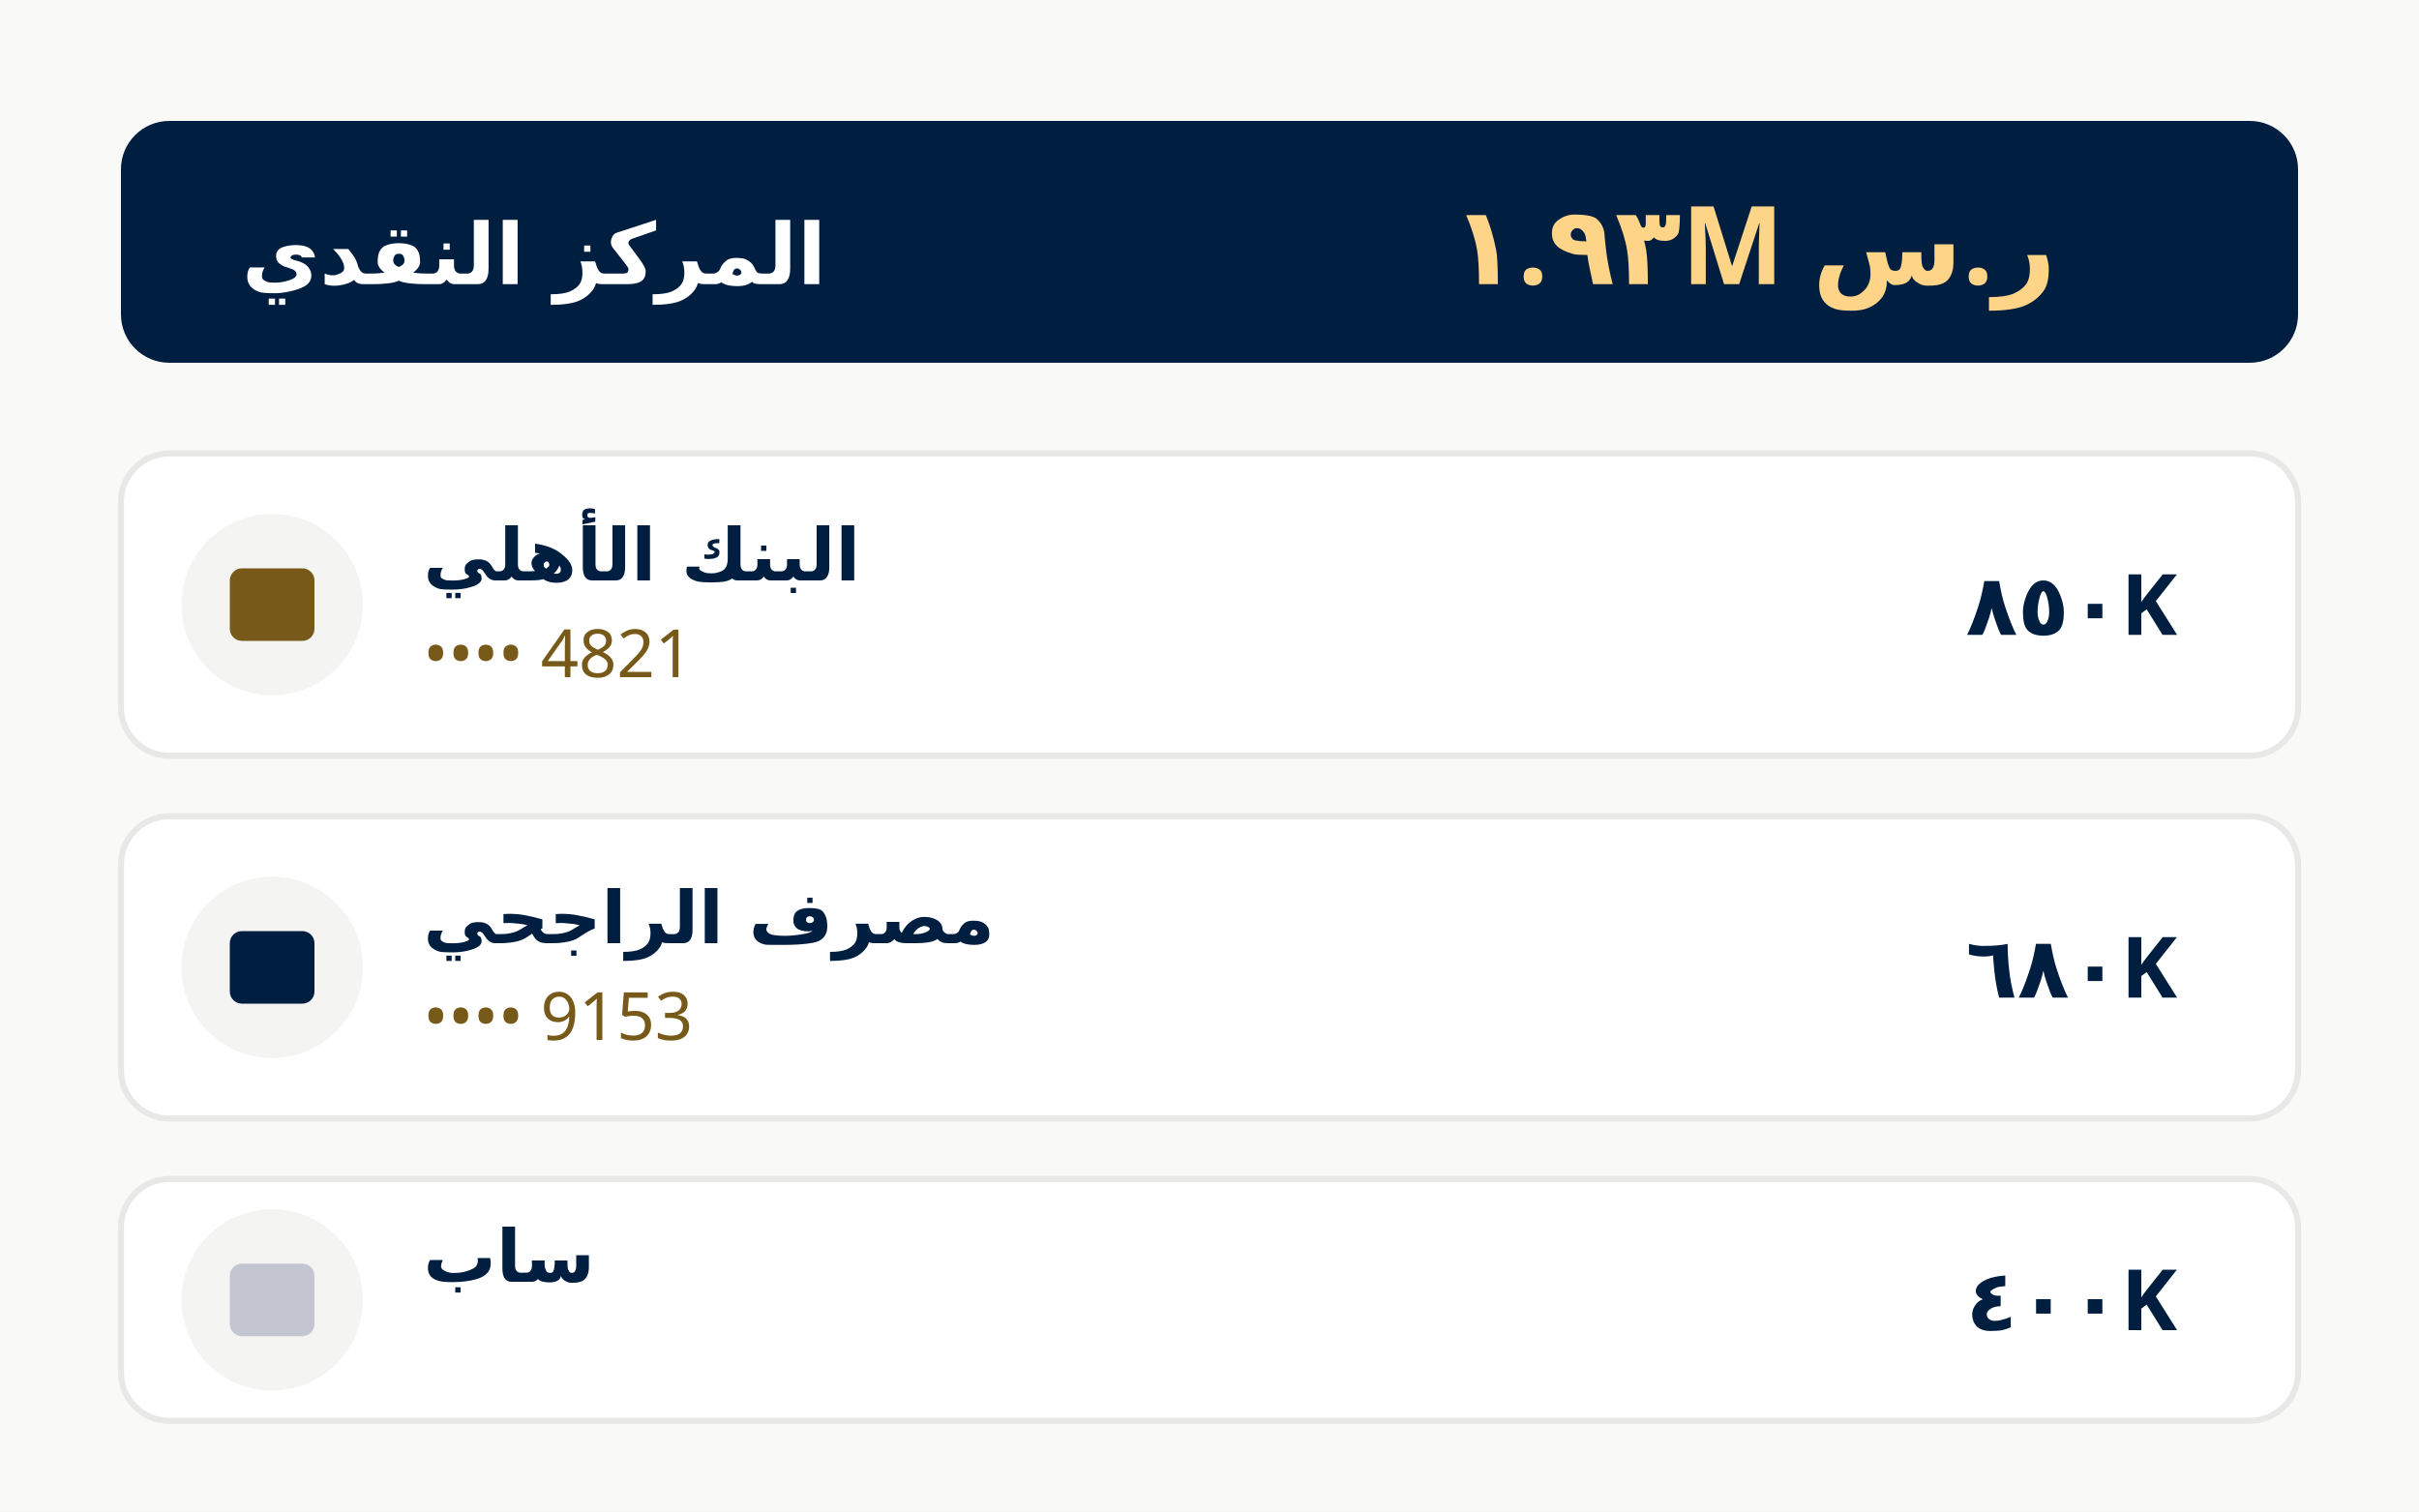
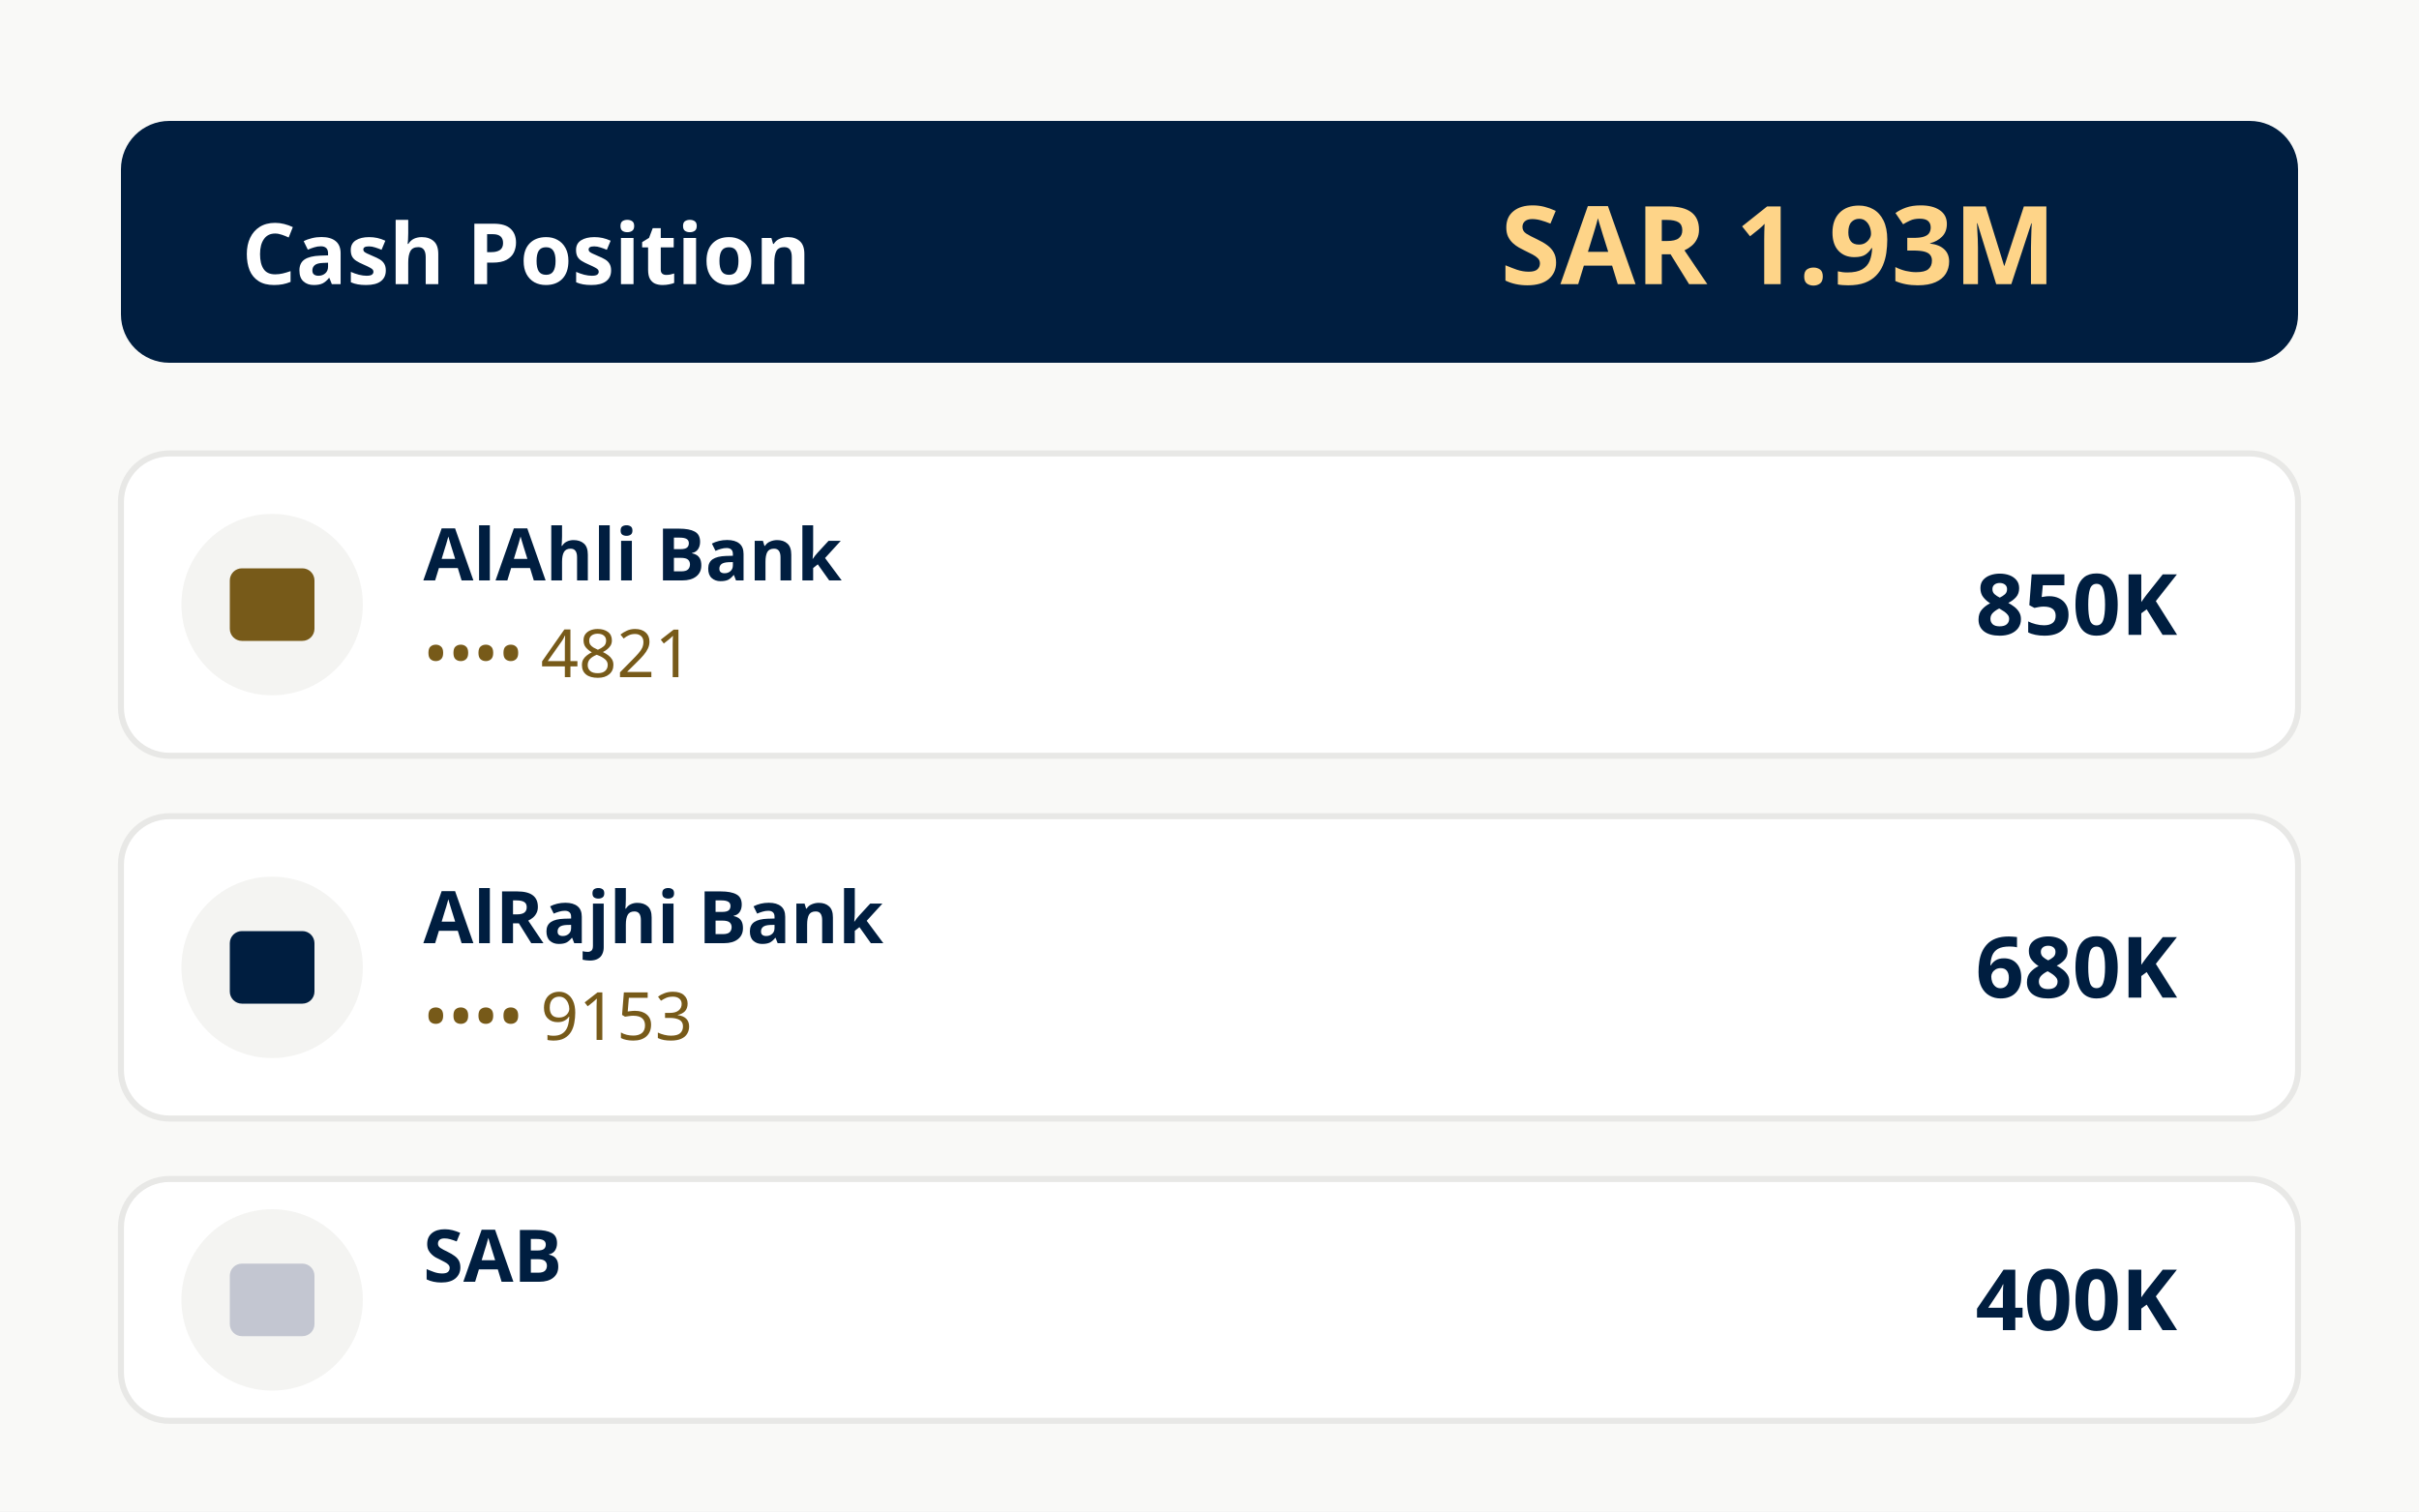
<svg xmlns="http://www.w3.org/2000/svg" viewBox="0 0 400 250">
  <rect width="400" height="250" fill="#f9f9f7" />
  <rect x="20" y="20" width="360" height="40" rx="8" fill="#001e40" />
-   <text x="40" y="47" fill="white" font-size="14" font-weight="bold" font-family="Tajawal, sans-serif">المركز النقدي</text>
-   <text x="340" y="47" fill="#fed488" font-size="18" font-weight="bold" font-family="Tajawal, sans-serif" text-anchor="end">١.٩٣M ر.س</text>
+   <text x="40" y="47" fill="white" font-size="14" font-weight="bold" font-family="Manrope, sans-serif">Cash Position</text>
+   <text x="340" y="47" fill="#fed488" font-size="18" font-weight="bold" font-family="Manrope, sans-serif" text-anchor="end">SAR 1.93M</text>
  <rect x="20" y="75" width="360" height="50" rx="8" fill="white" stroke="#e8e8e6" stroke-width="1" />
  <circle cx="45" cy="100" r="15" fill="#f4f4f2" />
  <rect x="38" y="94" width="14" height="12" rx="2" fill="#775a19" />
-   <text x="70" y="96" fill="#001e40" font-size="12" font-weight="600" font-family="Tajawal, sans-serif">البنك الأهلي</text>
-   <text x="70" y="112" fill="#775a19" font-size="11" font-family="Tajawal, sans-serif">•••• 4821</text>
-   <text x="360" y="105" fill="#001e40" font-size="14" font-weight="bold" font-family="Tajawal, sans-serif" text-anchor="end">٨٥٠K</text>
+   <text x="70" y="96" fill="#001e40" font-size="12" font-weight="600" font-family="Manrope, sans-serif">AlAhli Bank</text>
+   <text x="70" y="112" fill="#775a19" font-size="11" font-family="Manrope, sans-serif">•••• 4821</text>
+   <text x="360" y="105" fill="#001e40" font-size="14" font-weight="bold" font-family="Manrope, sans-serif" text-anchor="end">850K</text>
  <rect x="20" y="135" width="360" height="50" rx="8" fill="white" stroke="#e8e8e6" stroke-width="1" />
  <circle cx="45" cy="160" r="15" fill="#f4f4f2" />
  <rect x="38" y="154" width="14" height="12" rx="2" fill="#001e40" />
-   <text x="70" y="156" fill="#001e40" font-size="12" font-weight="600" font-family="Tajawal, sans-serif">مصرف الراجحي</text>
-   <text x="70" y="172" fill="#775a19" font-size="11" font-family="Tajawal, sans-serif">•••• 9153</text>
-   <text x="360" y="165" fill="#001e40" font-size="14" font-weight="bold" font-family="Tajawal, sans-serif" text-anchor="end">٦٨٠K</text>
+   <text x="70" y="156" fill="#001e40" font-size="12" font-weight="600" font-family="Manrope, sans-serif">AlRajhi Bank</text>
+   <text x="70" y="172" fill="#775a19" font-size="11" font-family="Manrope, sans-serif">•••• 9153</text>
+   <text x="360" y="165" fill="#001e40" font-size="14" font-weight="bold" font-family="Manrope, sans-serif" text-anchor="end">680K</text>
  <rect x="20" y="195" width="360" height="40" rx="8" fill="white" stroke="#e8e8e6" stroke-width="1" />
  <circle cx="45" cy="215" r="15" fill="#f4f4f2" />
  <rect x="38" y="209" width="14" height="12" rx="2" fill="#c3c6d1" />
-   <text x="70" y="212" fill="#001e40" font-size="12" font-weight="600" font-family="Tajawal, sans-serif">ساب</text>
-   <text x="360" y="220" fill="#001e40" font-size="14" font-weight="bold" font-family="Tajawal, sans-serif" text-anchor="end">٤٠٠K</text>
+   <text x="70" y="212" fill="#001e40" font-size="12" font-weight="600" font-family="Manrope, sans-serif">SAB</text>
+   <text x="360" y="220" fill="#001e40" font-size="14" font-weight="bold" font-family="Manrope, sans-serif" text-anchor="end">400K</text>
</svg>
